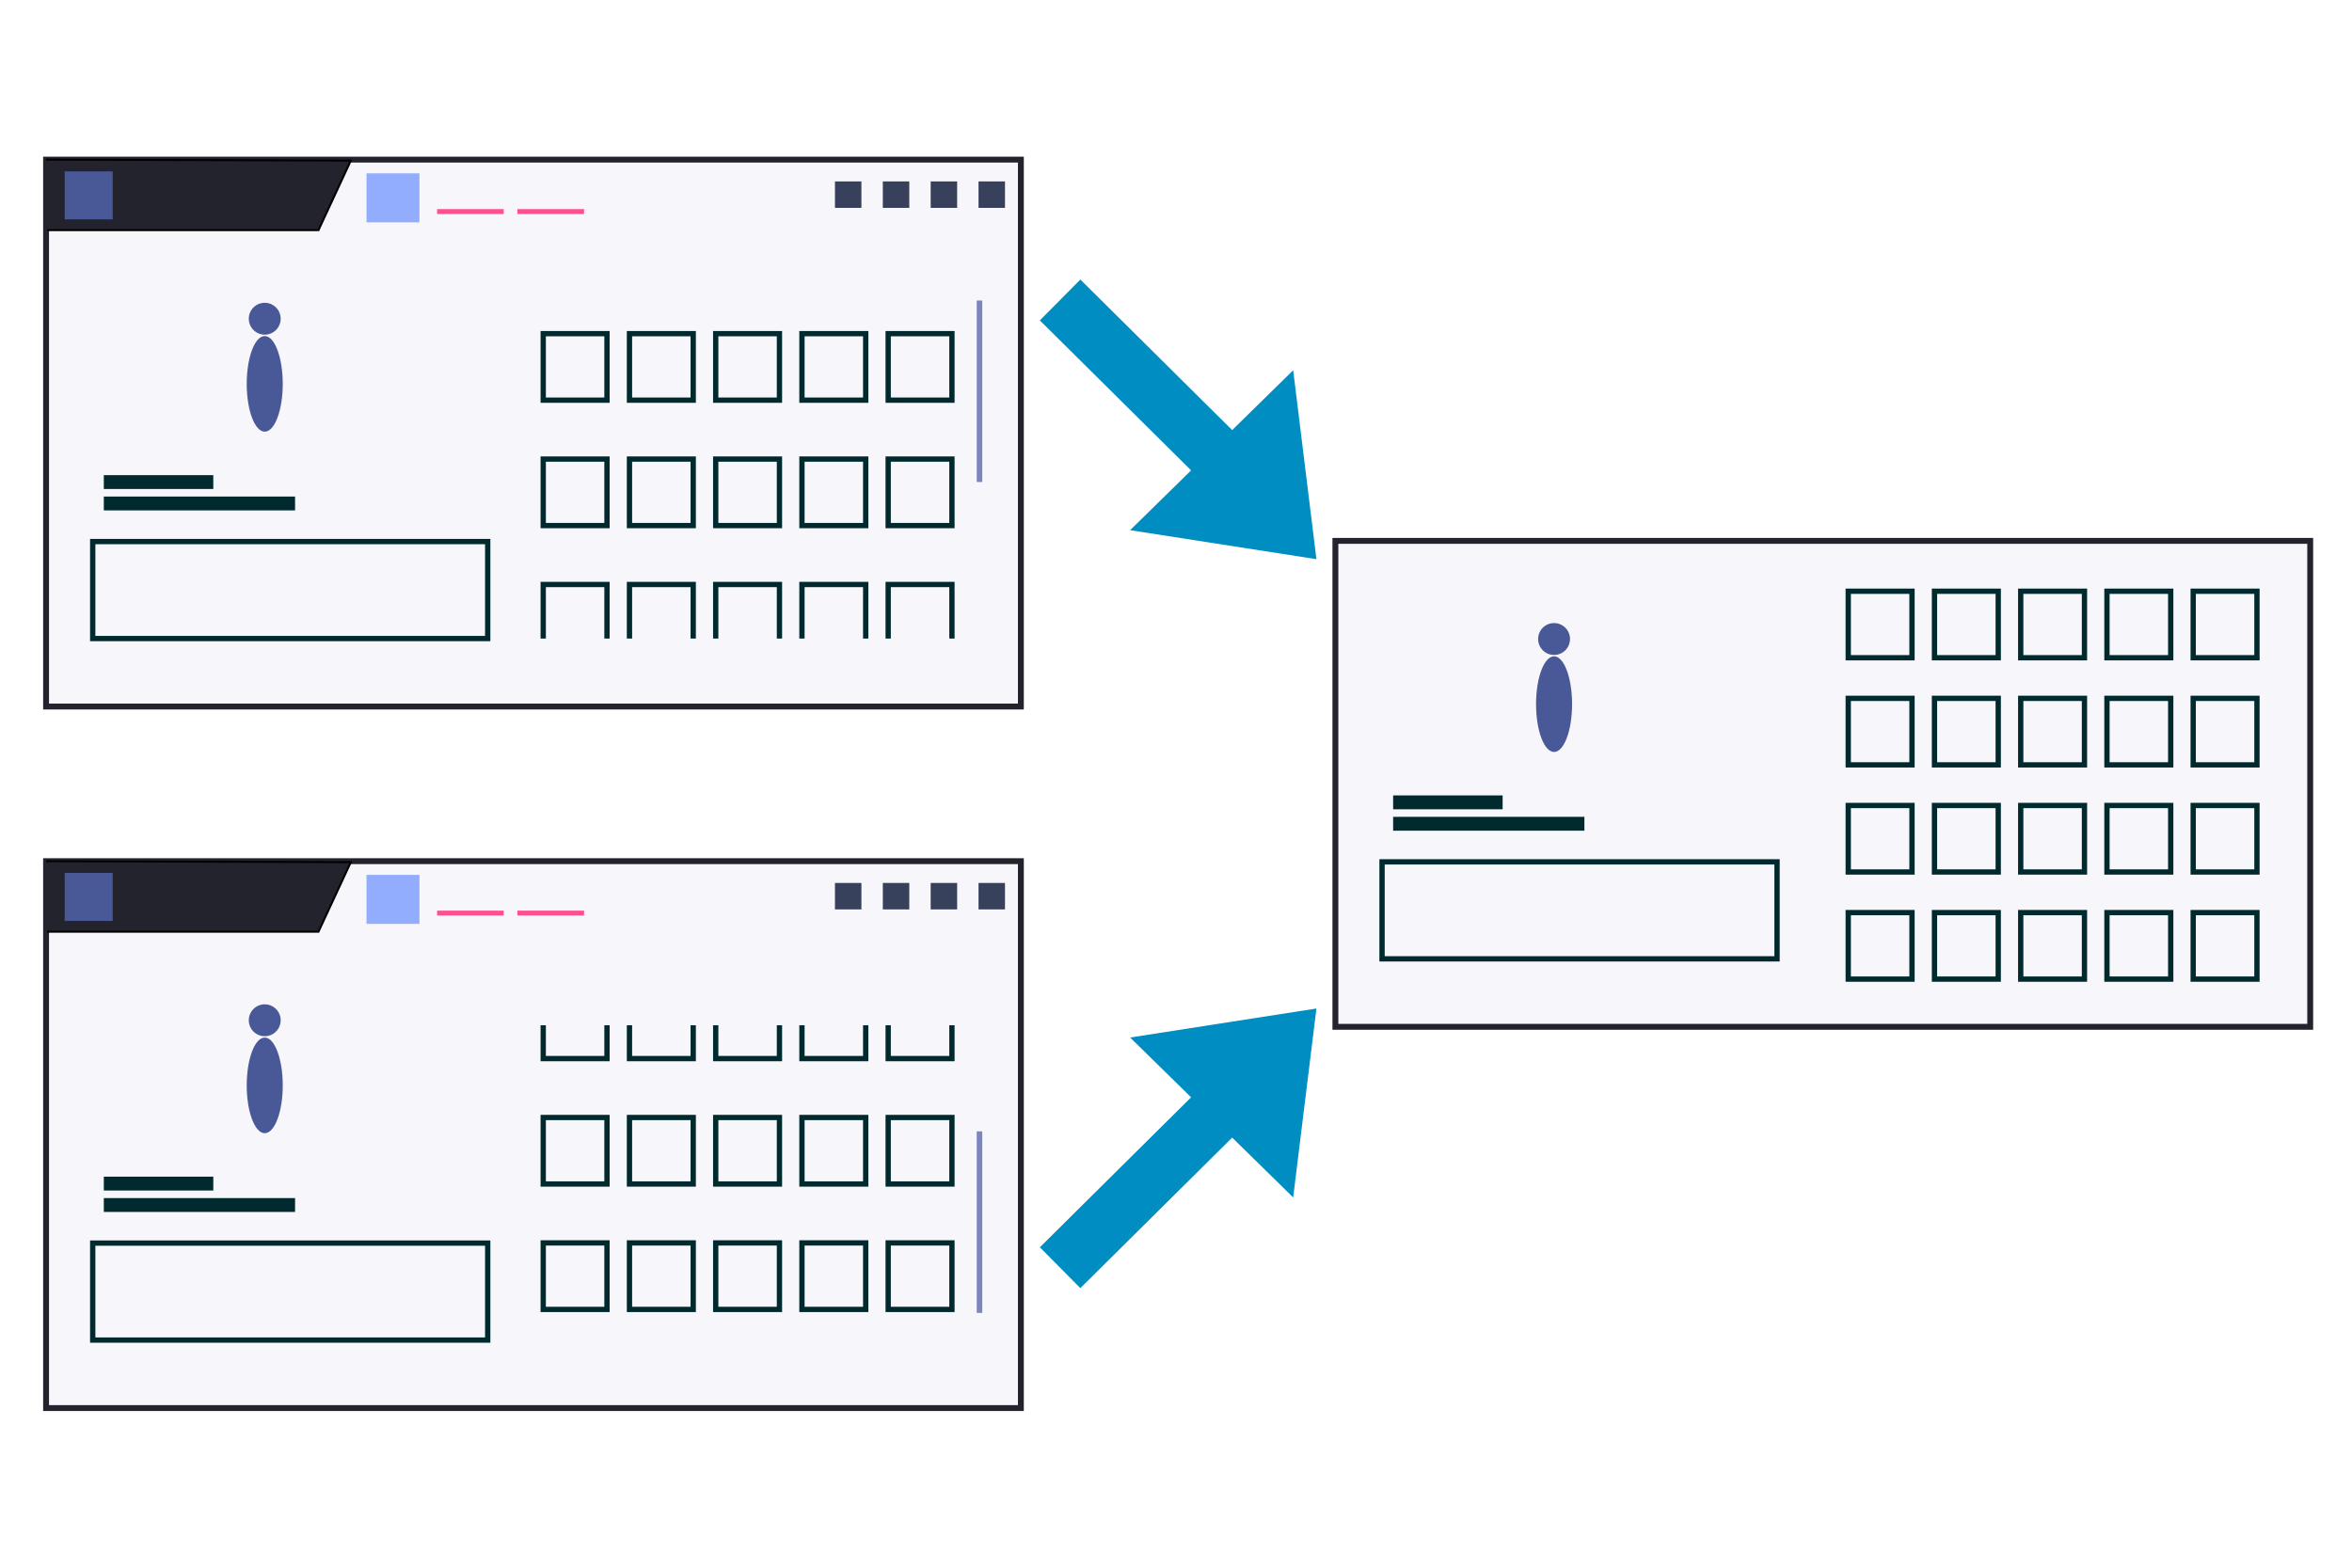
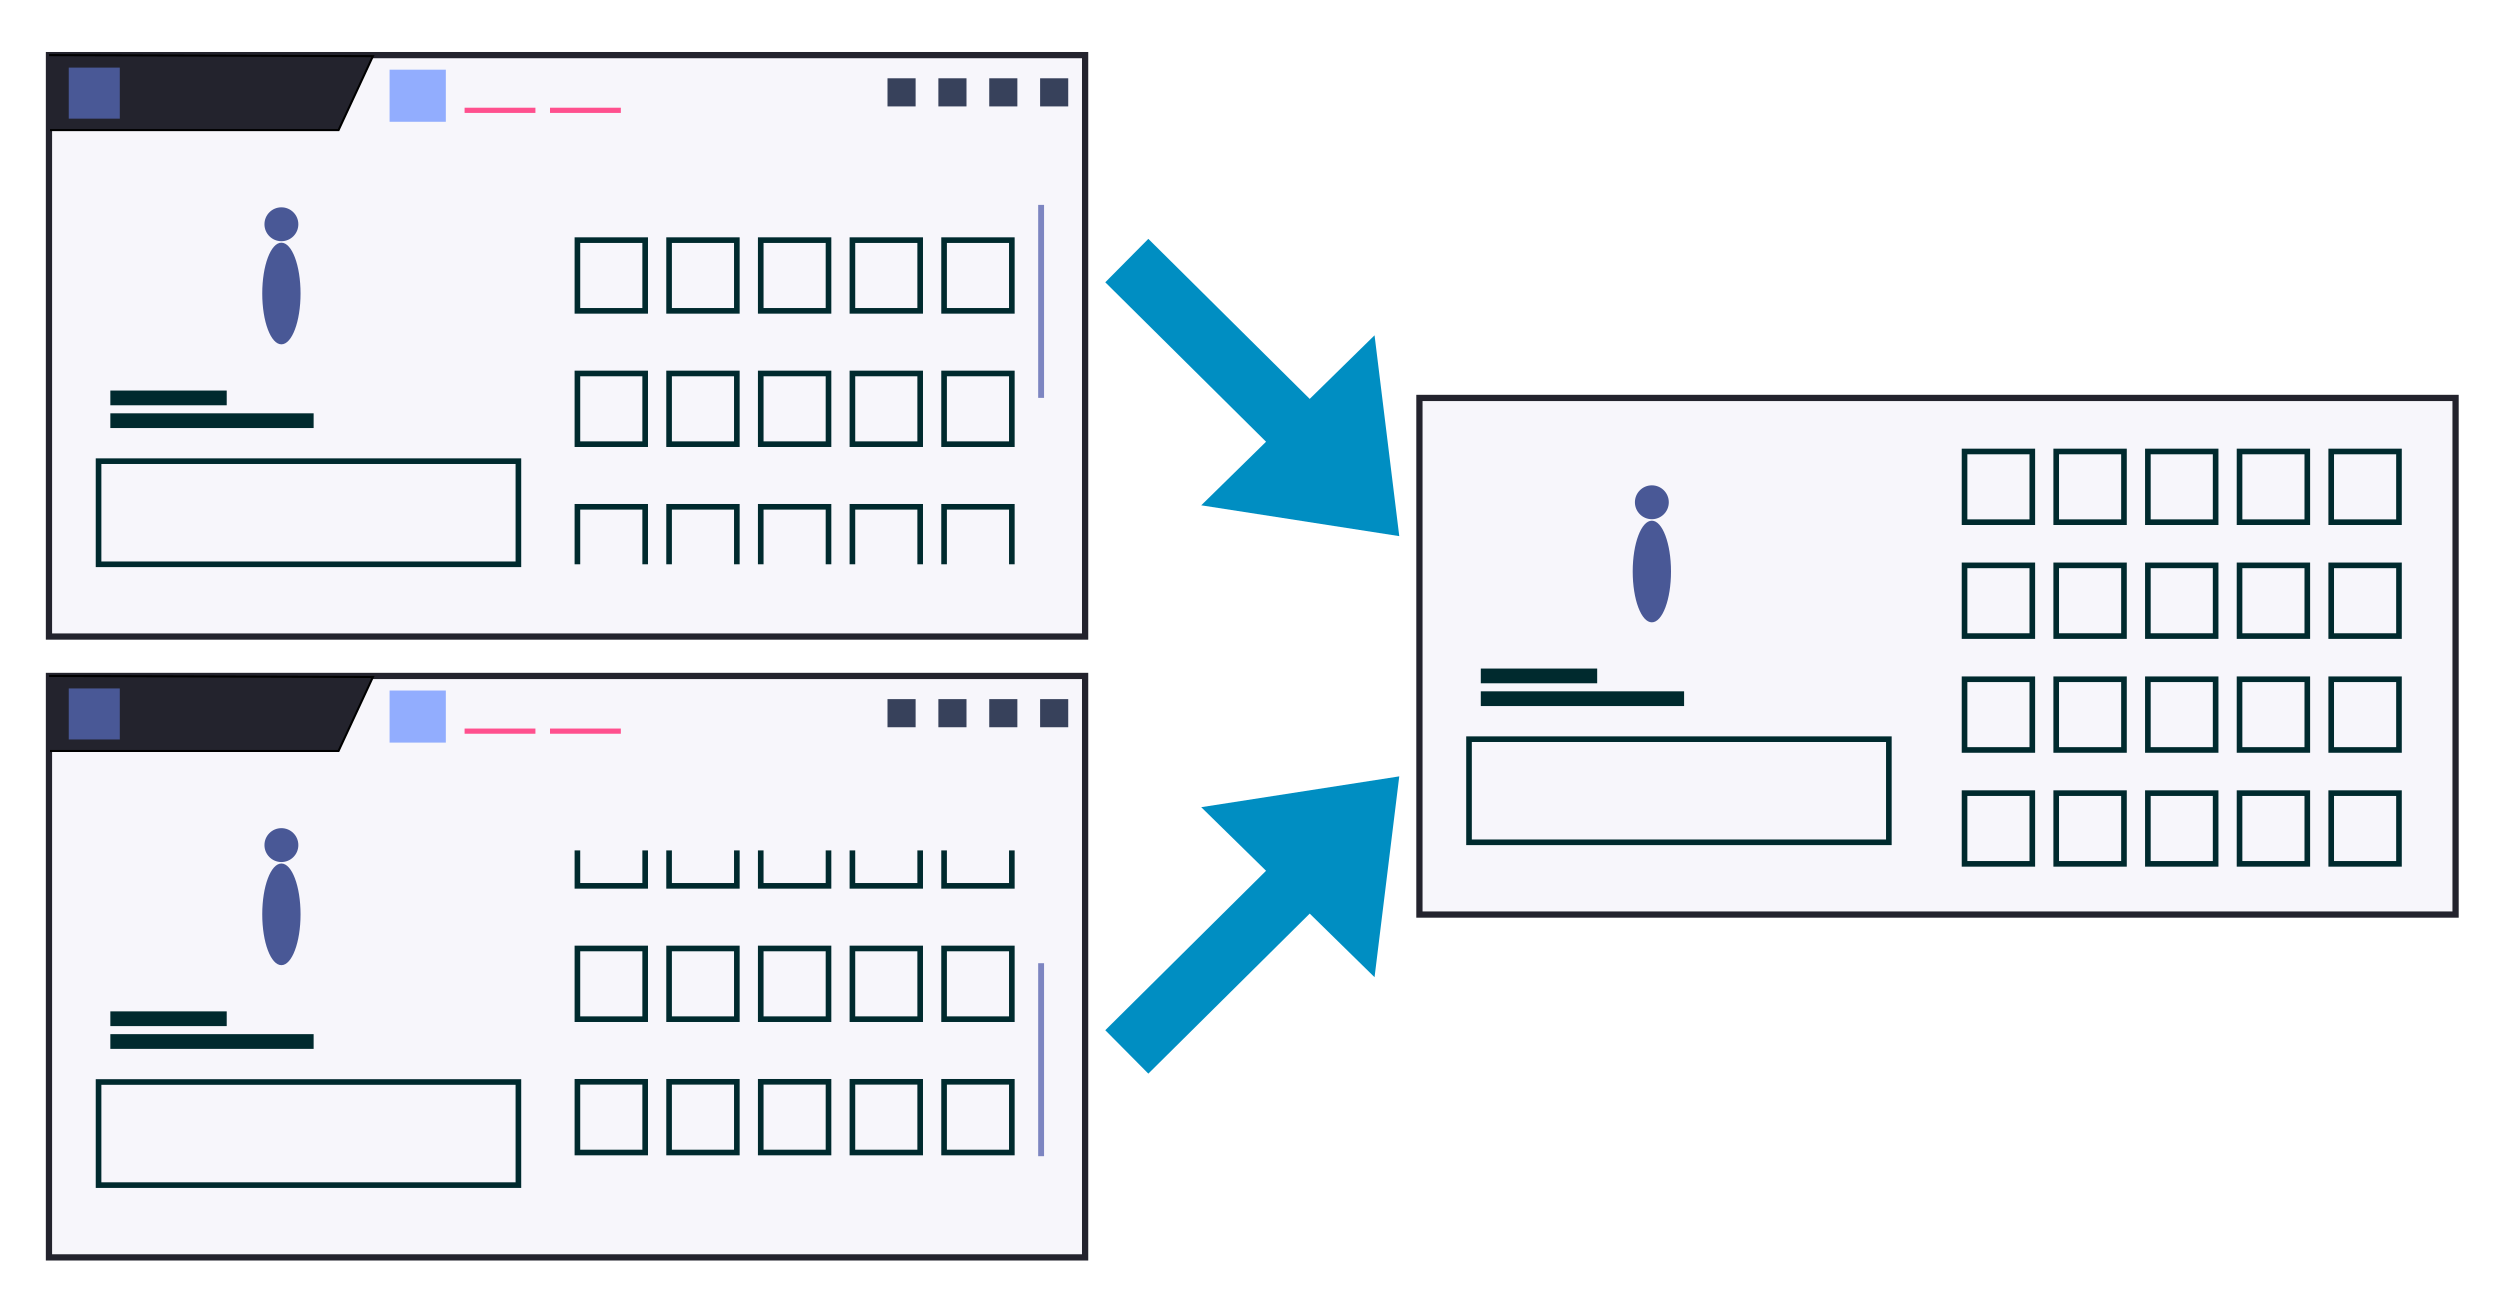
- <svg xmlns="http://www.w3.org/2000/svg" width="1200" height="800" viewBox="0 0 317.5 211.667" version="1.1" id="svg8">
+ <svg xmlns="http://www.w3.org/2000/svg" width="1200" height="630" viewBox="0 0 317.5 166.688" version="1.1" id="svg8">
  <defs id="defs2" />
  <g id="layer1">
-     <g id="g3020" transform="translate(0,-12.31553)">
-       <g id="g1199" transform="translate(1.852083,-17.4625)">
+     <g id="g1083" transform="translate(0,3.439599)">
+       <g id="g1199" transform="translate(1.852083,-47.76971)">
        <rect style="opacity:1;fill:#f7f6fb;fill-opacity:1;stroke:#23232d;stroke-width:0.794;stroke-miterlimit:4;stroke-dasharray:none;stroke-opacity:1" id="rect24" width="131.592" height="73.844" x="4.366" y="51.329" />
        <path style="fill:#23232d;fill-opacity:1;stroke:#000000;stroke-width:0.265px;stroke-linecap:butt;stroke-linejoin:miter;stroke-opacity:1" d="m 4.366,51.329 41.143,0.132 -4.366,9.393 H 4.498" id="path849" />
        <rect style="opacity:1;fill:#495896;fill-opacity:1;stroke:#23232d;stroke-width:0.794;stroke-miterlimit:4;stroke-dasharray:none;stroke-opacity:1" id="rect863" width="7.276" height="7.276" x="6.482" y="52.52" />
        <rect style="opacity:1;fill:#37415b;fill-opacity:1;stroke:none;stroke-width:0.794;stroke-miterlimit:4;stroke-dasharray:none;stroke-opacity:1" id="rect865" width="3.572" height="3.572" x="110.86" y="54.273" />
        <rect style="fill:#37415b;fill-opacity:1;stroke:none;stroke-width:0.794;stroke-miterlimit:4;stroke-dasharray:none;stroke-opacity:1" id="rect865-2" width="3.572" height="3.572" x="117.321" y="54.273" />
        <rect style="fill:#37415b;fill-opacity:1;stroke:none;stroke-width:0.794;stroke-miterlimit:4;stroke-dasharray:none;stroke-opacity:1" id="rect865-3" width="3.572" height="3.572" x="123.781" y="54.273" />
        <rect style="fill:#37415b;fill-opacity:1;stroke:none;stroke-width:0.794;stroke-miterlimit:4;stroke-dasharray:none;stroke-opacity:1" id="rect865-5" width="3.572" height="3.572" x="130.241" y="54.273" />
        <rect style="opacity:1;fill:#92adfe;fill-opacity:1;stroke:none;stroke-width:0.794;stroke-miterlimit:4;stroke-dasharray:none;stroke-opacity:1" id="rect905" width="7.144" height="6.615" x="47.625" y="53.181" />
        <rect style="opacity:1;fill:#ff508e;fill-opacity:1;stroke:none;stroke-width:0.794;stroke-miterlimit:4;stroke-dasharray:none;stroke-opacity:1" id="rect907" width="8.996" height="0.661" x="57.15" y="58.01" />
        <rect style="fill:#ff508e;fill-opacity:1;stroke:none;stroke-width:0.794;stroke-miterlimit:4;stroke-dasharray:none;stroke-opacity:1" id="rect907-3" width="8.996" height="0.661" x="67.998" y="58.01" />
        <circle style="opacity:1;fill:#495896;fill-opacity:1;stroke:none;stroke-width:0.794;stroke-miterlimit:4;stroke-dasharray:none;stroke-opacity:1" id="path931" cx="33.885" cy="72.812" r="2.152" />
        <ellipse style="opacity:1;fill:#495896;fill-opacity:1;stroke:none;stroke-width:0.794;stroke-miterlimit:4;stroke-dasharray:none;stroke-opacity:1" id="path933" cx="33.885" cy="81.606" rx="2.432" ry="6.455" />
        <rect style="opacity:1;fill:#7d85c1;fill-opacity:1;stroke:none;stroke-width:0.794;stroke-miterlimit:4;stroke-dasharray:none;stroke-opacity:1" id="rect935" width="0.748" height="24.509" x="129.995" y="70.351" />
        <rect style="fill:none;fill-opacity:1;stroke:#002a2e;stroke-width:0.714;stroke-miterlimit:4;stroke-dasharray:none;stroke-opacity:1" id="rect929-1" width="53.32" height="13.096" x="10.664" y="102.899" />
        <rect style="opacity:1;fill:#002a2e;fill-opacity:1;stroke:none;stroke-width:0.794;stroke-miterlimit:4;stroke-dasharray:none;stroke-opacity:1" id="rect1004" width="25.818" height="1.871" x="12.161" y="96.821" />
        <rect style="fill:#002a2e;fill-opacity:1;stroke:none;stroke-width:0.794;stroke-miterlimit:4;stroke-dasharray:none;stroke-opacity:1" id="rect1004-3" width="14.78" height="1.871" x="12.161" y="93.93" />
        <g id="g1066" transform="translate(0,4.7625)">
          <rect style="opacity:1;fill:none;fill-opacity:1;stroke:#002a2e;stroke-width:0.714;stroke-miterlimit:4;stroke-dasharray:none;stroke-opacity:1" id="rect929" width="8.606" height="8.98" x="83.121" y="70.065" />
          <rect style="opacity:1;fill:none;fill-opacity:1;stroke:#002a2e;stroke-width:0.714;stroke-miterlimit:4;stroke-dasharray:none;stroke-opacity:1" id="rect1053" width="8.606" height="8.98" x="118.046" y="70.065" />
          <rect style="opacity:1;fill:none;fill-opacity:1;stroke:#002a2e;stroke-width:0.714;stroke-miterlimit:4;stroke-dasharray:none;stroke-opacity:1" id="rect1055" width="8.606" height="8.98" x="106.404" y="70.065" />
          <rect style="opacity:1;fill:none;fill-opacity:1;stroke:#002a2e;stroke-width:0.714;stroke-miterlimit:4;stroke-dasharray:none;stroke-opacity:1" id="rect1057" width="8.606" height="8.98" x="94.762" y="70.065" />
          <rect style="opacity:1;fill:none;fill-opacity:1;stroke:#002a2e;stroke-width:0.714;stroke-miterlimit:4;stroke-dasharray:none;stroke-opacity:1" id="rect1059" width="8.606" height="8.98" x="71.479" y="70.065" />
        </g>
        <g id="g1078" transform="translate(0,21.69585)">
          <rect style="opacity:1;fill:none;fill-opacity:1;stroke:#002a2e;stroke-width:0.714;stroke-miterlimit:4;stroke-dasharray:none;stroke-opacity:1" id="rect1068" width="8.606" height="8.98" x="83.121" y="70.065" />
          <rect style="opacity:1;fill:none;fill-opacity:1;stroke:#002a2e;stroke-width:0.714;stroke-miterlimit:4;stroke-dasharray:none;stroke-opacity:1" id="rect1070" width="8.606" height="8.98" x="118.046" y="70.065" />
          <rect style="opacity:1;fill:none;fill-opacity:1;stroke:#002a2e;stroke-width:0.714;stroke-miterlimit:4;stroke-dasharray:none;stroke-opacity:1" id="rect1072" width="8.606" height="8.98" x="106.404" y="70.065" />
          <rect style="opacity:1;fill:none;fill-opacity:1;stroke:#002a2e;stroke-width:0.714;stroke-miterlimit:4;stroke-dasharray:none;stroke-opacity:1" id="rect1074" width="8.606" height="8.98" x="94.762" y="70.065" />
          <rect style="opacity:1;fill:none;fill-opacity:1;stroke:#002a2e;stroke-width:0.714;stroke-miterlimit:4;stroke-dasharray:none;stroke-opacity:1" id="rect1076" width="8.606" height="8.98" x="71.479" y="70.065" />
        </g>
        <g id="g1090" transform="translate(0,38.62918)">
          <rect style="opacity:1;fill:none;fill-opacity:1;stroke:#002a2e;stroke-width:0.714;stroke-miterlimit:4;stroke-dasharray:none;stroke-opacity:1" id="rect1080" width="8.606" height="8.98" x="83.121" y="70.065" />
          <rect style="opacity:1;fill:none;fill-opacity:1;stroke:#002a2e;stroke-width:0.714;stroke-miterlimit:4;stroke-dasharray:none;stroke-opacity:1" id="rect1082" width="8.606" height="8.98" x="118.046" y="70.065" />
          <rect style="opacity:1;fill:none;fill-opacity:1;stroke:#002a2e;stroke-width:0.714;stroke-miterlimit:4;stroke-dasharray:none;stroke-opacity:1" id="rect1084" width="8.606" height="8.98" x="106.404" y="70.065" />
          <rect style="opacity:1;fill:none;fill-opacity:1;stroke:#002a2e;stroke-width:0.714;stroke-miterlimit:4;stroke-dasharray:none;stroke-opacity:1" id="rect1086" width="8.606" height="8.98" x="94.762" y="70.065" />
          <rect style="opacity:1;fill:none;fill-opacity:1;stroke:#002a2e;stroke-width:0.714;stroke-miterlimit:4;stroke-dasharray:none;stroke-opacity:1" id="rect1088" width="8.606" height="8.98" x="71.479" y="70.065" />
        </g>
        <rect style="opacity:1;fill:#f7f6fb;fill-opacity:1;stroke:none;stroke-width:0.714;stroke-miterlimit:4;stroke-dasharray:none;stroke-opacity:1" id="rect1092" width="62.113" height="6.174" x="67.913" y="115.995" />
      </g>
-       <g id="g1236" transform="translate(1.852083,-3.704167)">
+       <g id="g1236" transform="translate(1.852083,-49.88638)">
        <rect style="opacity:1;fill:#f7f6fb;fill-opacity:1;stroke:#23232d;stroke-width:0.794;stroke-miterlimit:4;stroke-dasharray:none;stroke-opacity:1" id="rect1094" width="131.592" height="73.844" x="4.366" y="132.292" />
        <path style="fill:#23232d;fill-opacity:1;stroke:#000000;stroke-width:0.265px;stroke-linecap:butt;stroke-linejoin:miter;stroke-opacity:1" d="m 4.366,132.292 41.143,0.132 -4.366,9.393 H 4.498" id="path1096" />
        <rect style="opacity:1;fill:#495896;fill-opacity:1;stroke:#23232d;stroke-width:0.794;stroke-miterlimit:4;stroke-dasharray:none;stroke-opacity:1" id="rect1098" width="7.276" height="7.276" x="6.482" y="133.482" />
        <rect style="opacity:1;fill:#37415b;fill-opacity:1;stroke:none;stroke-width:0.794;stroke-miterlimit:4;stroke-dasharray:none;stroke-opacity:1" id="rect1100" width="3.572" height="3.572" x="110.86" y="135.235" />
        <rect style="fill:#37415b;fill-opacity:1;stroke:none;stroke-width:0.794;stroke-miterlimit:4;stroke-dasharray:none;stroke-opacity:1" id="rect1102" width="3.572" height="3.572" x="117.321" y="135.235" />
        <rect style="fill:#37415b;fill-opacity:1;stroke:none;stroke-width:0.794;stroke-miterlimit:4;stroke-dasharray:none;stroke-opacity:1" id="rect1104" width="3.572" height="3.572" x="123.781" y="135.235" />
        <rect style="fill:#37415b;fill-opacity:1;stroke:none;stroke-width:0.794;stroke-miterlimit:4;stroke-dasharray:none;stroke-opacity:1" id="rect1106" width="3.572" height="3.572" x="130.241" y="135.235" />
        <rect style="opacity:1;fill:#92adfe;fill-opacity:1;stroke:none;stroke-width:0.794;stroke-miterlimit:4;stroke-dasharray:none;stroke-opacity:1" id="rect1108" width="7.144" height="6.615" x="47.625" y="134.144" />
        <rect style="opacity:1;fill:#ff508e;fill-opacity:1;stroke:none;stroke-width:0.794;stroke-miterlimit:4;stroke-dasharray:none;stroke-opacity:1" id="rect1110" width="8.996" height="0.661" x="57.15" y="138.972" />
        <rect style="fill:#ff508e;fill-opacity:1;stroke:none;stroke-width:0.794;stroke-miterlimit:4;stroke-dasharray:none;stroke-opacity:1" id="rect1112" width="8.996" height="0.661" x="67.998" y="138.972" />
        <circle style="opacity:1;fill:#495896;fill-opacity:1;stroke:none;stroke-width:0.794;stroke-miterlimit:4;stroke-dasharray:none;stroke-opacity:1" id="circle1114" cx="33.885" cy="153.775" r="2.152" />
        <ellipse style="opacity:1;fill:#495896;fill-opacity:1;stroke:none;stroke-width:0.794;stroke-miterlimit:4;stroke-dasharray:none;stroke-opacity:1" id="ellipse1116" cx="33.885" cy="162.568" rx="2.432" ry="6.455" />
        <rect style="opacity:1;fill:#7d85c1;fill-opacity:1;stroke:none;stroke-width:0.794;stroke-miterlimit:4;stroke-dasharray:none;stroke-opacity:1" id="rect1118" width="0.748" height="24.509" x="129.995" y="168.775" />
        <rect style="fill:none;fill-opacity:1;stroke:#002a2e;stroke-width:0.714;stroke-miterlimit:4;stroke-dasharray:none;stroke-opacity:1" id="rect1120" width="53.32" height="13.096" x="10.664" y="183.861" />
        <rect style="opacity:1;fill:#002a2e;fill-opacity:1;stroke:none;stroke-width:0.794;stroke-miterlimit:4;stroke-dasharray:none;stroke-opacity:1" id="rect1122" width="25.818" height="1.871" x="12.161" y="177.783" />
        <rect style="fill:#002a2e;fill-opacity:1;stroke:none;stroke-width:0.794;stroke-miterlimit:4;stroke-dasharray:none;stroke-opacity:1" id="rect1124" width="14.78" height="1.871" x="12.161" y="174.891" />
        <g id="g1136" transform="translate(0,79.90421)">
          <rect style="opacity:1;fill:none;fill-opacity:1;stroke:#002a2e;stroke-width:0.714;stroke-miterlimit:4;stroke-dasharray:none;stroke-opacity:1" id="rect1126" width="8.606" height="8.98" x="83.121" y="70.065" />
          <rect style="opacity:1;fill:none;fill-opacity:1;stroke:#002a2e;stroke-width:0.714;stroke-miterlimit:4;stroke-dasharray:none;stroke-opacity:1" id="rect1128" width="8.606" height="8.98" x="118.046" y="70.065" />
          <rect style="opacity:1;fill:none;fill-opacity:1;stroke:#002a2e;stroke-width:0.714;stroke-miterlimit:4;stroke-dasharray:none;stroke-opacity:1" id="rect1130" width="8.606" height="8.98" x="106.404" y="70.065" />
          <rect style="opacity:1;fill:none;fill-opacity:1;stroke:#002a2e;stroke-width:0.714;stroke-miterlimit:4;stroke-dasharray:none;stroke-opacity:1" id="rect1132" width="8.606" height="8.98" x="94.762" y="70.065" />
          <rect style="opacity:1;fill:none;fill-opacity:1;stroke:#002a2e;stroke-width:0.714;stroke-miterlimit:4;stroke-dasharray:none;stroke-opacity:1" id="rect1134" width="8.606" height="8.98" x="71.479" y="70.065" />
        </g>
        <g id="g1148" transform="translate(0,96.83756)">
          <rect style="opacity:1;fill:none;fill-opacity:1;stroke:#002a2e;stroke-width:0.714;stroke-miterlimit:4;stroke-dasharray:none;stroke-opacity:1" id="rect1138" width="8.606" height="8.98" x="83.121" y="70.065" />
          <rect style="opacity:1;fill:none;fill-opacity:1;stroke:#002a2e;stroke-width:0.714;stroke-miterlimit:4;stroke-dasharray:none;stroke-opacity:1" id="rect1140" width="8.606" height="8.98" x="118.046" y="70.065" />
          <rect style="opacity:1;fill:none;fill-opacity:1;stroke:#002a2e;stroke-width:0.714;stroke-miterlimit:4;stroke-dasharray:none;stroke-opacity:1" id="rect1142" width="8.606" height="8.98" x="106.404" y="70.065" />
          <rect style="opacity:1;fill:none;fill-opacity:1;stroke:#002a2e;stroke-width:0.714;stroke-miterlimit:4;stroke-dasharray:none;stroke-opacity:1" id="rect1144" width="8.606" height="8.98" x="94.762" y="70.065" />
          <rect style="opacity:1;fill:none;fill-opacity:1;stroke:#002a2e;stroke-width:0.714;stroke-miterlimit:4;stroke-dasharray:none;stroke-opacity:1" id="rect1146" width="8.606" height="8.98" x="71.479" y="70.065" />
        </g>
        <g id="g1160" transform="translate(0,113.771)">
          <rect style="opacity:1;fill:none;fill-opacity:1;stroke:#002a2e;stroke-width:0.714;stroke-miterlimit:4;stroke-dasharray:none;stroke-opacity:1" id="rect1150" width="8.606" height="8.98" x="83.121" y="70.065" />
          <rect style="opacity:1;fill:none;fill-opacity:1;stroke:#002a2e;stroke-width:0.714;stroke-miterlimit:4;stroke-dasharray:none;stroke-opacity:1" id="rect1152" width="8.606" height="8.98" x="118.046" y="70.065" />
          <rect style="opacity:1;fill:none;fill-opacity:1;stroke:#002a2e;stroke-width:0.714;stroke-miterlimit:4;stroke-dasharray:none;stroke-opacity:1" id="rect1154" width="8.606" height="8.98" x="106.404" y="70.065" />
          <rect style="opacity:1;fill:none;fill-opacity:1;stroke:#002a2e;stroke-width:0.714;stroke-miterlimit:4;stroke-dasharray:none;stroke-opacity:1" id="rect1156" width="8.606" height="8.98" x="94.762" y="70.065" />
          <rect style="opacity:1;fill:none;fill-opacity:1;stroke:#002a2e;stroke-width:0.714;stroke-miterlimit:4;stroke-dasharray:none;stroke-opacity:1" id="rect1158" width="8.606" height="8.98" x="71.479" y="70.065" />
        </g>
        <rect style="opacity:1;fill:#f7f6fb;fill-opacity:1;stroke:none;stroke-width:0.714;stroke-miterlimit:4;stroke-dasharray:none;stroke-opacity:1" id="rect1162" width="62.113" height="6.174" x="67.913" y="148.274" />
      </g>
    </g>
-     <g id="g1475" transform="translate(18.52085,-30.5743)">
+     <g id="g1475" transform="translate(18.52085,-53.06389)">
      <rect style="fill:#f7f6fb;fill-opacity:1;stroke:#23232d;stroke-width:0.794;stroke-miterlimit:4;stroke-dasharray:none;stroke-opacity:1" id="rect24-5" width="131.592" height="65.612" x="161.746" y="103.602" />
      <circle style="fill:#495896;fill-opacity:1;stroke:none;stroke-width:0.794;stroke-miterlimit:4;stroke-dasharray:none;stroke-opacity:1" id="path931-9" cx="191.265" cy="116.853" r="2.152" />
      <ellipse style="fill:#495896;fill-opacity:1;stroke:none;stroke-width:0.794;stroke-miterlimit:4;stroke-dasharray:none;stroke-opacity:1" id="path933-8" cx="191.265" cy="125.646" rx="2.432" ry="6.455" />
      <rect style="fill:none;fill-opacity:1;stroke:#002a2e;stroke-width:0.714;stroke-miterlimit:4;stroke-dasharray:none;stroke-opacity:1" id="rect929-1-6" width="53.32" height="13.096" x="168.044" y="146.94" />
      <rect style="fill:#002a2e;fill-opacity:1;stroke:none;stroke-width:0.794;stroke-miterlimit:4;stroke-dasharray:none;stroke-opacity:1" id="rect1004-2" width="25.818" height="1.871" x="169.541" y="140.862" />
      <rect style="fill:#002a2e;fill-opacity:1;stroke:none;stroke-width:0.794;stroke-miterlimit:4;stroke-dasharray:none;stroke-opacity:1" id="rect1004-3-5" width="14.78" height="1.871" x="169.541" y="137.97" />
      <g id="g1066-3" transform="translate(159.4969,54.80046)">
        <rect style="opacity:1;fill:none;fill-opacity:1;stroke:#002a2e;stroke-width:0.714;stroke-miterlimit:4;stroke-dasharray:none;stroke-opacity:1" id="rect929-7" width="8.606" height="8.98" x="83.121" y="70.065" />
        <rect style="opacity:1;fill:none;fill-opacity:1;stroke:#002a2e;stroke-width:0.714;stroke-miterlimit:4;stroke-dasharray:none;stroke-opacity:1" id="rect1053-5" width="8.606" height="8.98" x="118.046" y="70.065" />
        <rect style="opacity:1;fill:none;fill-opacity:1;stroke:#002a2e;stroke-width:0.714;stroke-miterlimit:4;stroke-dasharray:none;stroke-opacity:1" id="rect1055-2" width="8.606" height="8.98" x="106.404" y="70.065" />
        <rect style="opacity:1;fill:none;fill-opacity:1;stroke:#002a2e;stroke-width:0.714;stroke-miterlimit:4;stroke-dasharray:none;stroke-opacity:1" id="rect1057-9" width="8.606" height="8.98" x="94.762" y="70.065" />
        <rect style="opacity:1;fill:none;fill-opacity:1;stroke:#002a2e;stroke-width:0.714;stroke-miterlimit:4;stroke-dasharray:none;stroke-opacity:1" id="rect1059-0" width="8.606" height="8.98" x="71.479" y="70.065" />
      </g>
      <g id="g1078-6" transform="translate(159.4969,69.26437)">
        <rect style="opacity:1;fill:none;fill-opacity:1;stroke:#002a2e;stroke-width:0.714;stroke-miterlimit:4;stroke-dasharray:none;stroke-opacity:1" id="rect1068-0" width="8.606" height="8.98" x="83.121" y="70.065" />
        <rect style="opacity:1;fill:none;fill-opacity:1;stroke:#002a2e;stroke-width:0.714;stroke-miterlimit:4;stroke-dasharray:none;stroke-opacity:1" id="rect1070-6" width="8.606" height="8.98" x="118.046" y="70.065" />
        <rect style="opacity:1;fill:none;fill-opacity:1;stroke:#002a2e;stroke-width:0.714;stroke-miterlimit:4;stroke-dasharray:none;stroke-opacity:1" id="rect1072-6" width="8.606" height="8.98" x="106.404" y="70.065" />
        <rect style="opacity:1;fill:none;fill-opacity:1;stroke:#002a2e;stroke-width:0.714;stroke-miterlimit:4;stroke-dasharray:none;stroke-opacity:1" id="rect1074-4" width="8.606" height="8.98" x="94.762" y="70.065" />
        <rect style="opacity:1;fill:none;fill-opacity:1;stroke:#002a2e;stroke-width:0.714;stroke-miterlimit:4;stroke-dasharray:none;stroke-opacity:1" id="rect1076-5" width="8.606" height="8.98" x="71.479" y="70.065" />
      </g>
      <g id="g1090-0" transform="translate(159.4969,83.72826)">
        <rect style="opacity:1;fill:none;fill-opacity:1;stroke:#002a2e;stroke-width:0.714;stroke-miterlimit:4;stroke-dasharray:none;stroke-opacity:1" id="rect1080-6" width="8.606" height="8.98" x="83.121" y="70.065" />
        <rect style="opacity:1;fill:none;fill-opacity:1;stroke:#002a2e;stroke-width:0.714;stroke-miterlimit:4;stroke-dasharray:none;stroke-opacity:1" id="rect1082-0" width="8.606" height="8.98" x="118.046" y="70.065" />
        <rect style="opacity:1;fill:none;fill-opacity:1;stroke:#002a2e;stroke-width:0.714;stroke-miterlimit:4;stroke-dasharray:none;stroke-opacity:1" id="rect1084-8" width="8.606" height="8.98" x="106.404" y="70.065" />
        <rect style="opacity:1;fill:none;fill-opacity:1;stroke:#002a2e;stroke-width:0.714;stroke-miterlimit:4;stroke-dasharray:none;stroke-opacity:1" id="rect1086-6" width="8.606" height="8.98" x="94.762" y="70.065" />
        <rect style="opacity:1;fill:none;fill-opacity:1;stroke:#002a2e;stroke-width:0.714;stroke-miterlimit:4;stroke-dasharray:none;stroke-opacity:1" id="rect1088-9" width="8.606" height="8.98" x="71.479" y="70.065" />
      </g>
      <g id="g1443" transform="translate(159.4969,40.33656)">
        <rect style="opacity:1;fill:none;fill-opacity:1;stroke:#002a2e;stroke-width:0.714;stroke-miterlimit:4;stroke-dasharray:none;stroke-opacity:1" id="rect1433" width="8.606" height="8.98" x="83.121" y="70.065" />
        <rect style="opacity:1;fill:none;fill-opacity:1;stroke:#002a2e;stroke-width:0.714;stroke-miterlimit:4;stroke-dasharray:none;stroke-opacity:1" id="rect1435" width="8.606" height="8.98" x="118.046" y="70.065" />
        <rect style="opacity:1;fill:none;fill-opacity:1;stroke:#002a2e;stroke-width:0.714;stroke-miterlimit:4;stroke-dasharray:none;stroke-opacity:1" id="rect1437" width="8.606" height="8.98" x="106.404" y="70.065" />
        <rect style="opacity:1;fill:none;fill-opacity:1;stroke:#002a2e;stroke-width:0.714;stroke-miterlimit:4;stroke-dasharray:none;stroke-opacity:1" id="rect1439" width="8.606" height="8.98" x="94.762" y="70.065" />
        <rect style="opacity:1;fill:none;fill-opacity:1;stroke:#002a2e;stroke-width:0.714;stroke-miterlimit:4;stroke-dasharray:none;stroke-opacity:1" id="rect1441" width="8.606" height="8.98" x="71.479" y="70.065" />
      </g>
    </g>
-     <path id="rect1477" style="fill:#008ec2;fill-opacity:1;stroke:none;stroke-width:0.382;stroke-miterlimit:4;stroke-dasharray:none;stroke-opacity:1" d="m 174.568,49.992 -8.234,8.076 -20.496,-20.324 -5.469,5.516 20.42,20.248 -8.234,8.076 25.152,3.914 z" />
-     <path id="path2946" style="fill:#008ec2;fill-opacity:1;stroke:none;stroke-width:0.382;stroke-miterlimit:4;stroke-dasharray:none;stroke-opacity:1" d="m 174.568,161.675 -8.234,-8.076 -20.496,20.324 -5.469,-5.516 20.42,-20.248 -8.234,-8.076 25.152,-3.914 z" />
+     <g id="g1087" transform="translate(0,10.58349)">
+       <path id="rect1477" style="fill:#008ec2;fill-opacity:1;stroke:none;stroke-width:0.382;stroke-miterlimit:4;stroke-dasharray:none;stroke-opacity:1" d="m 174.568,32 -8.234,8.076 -20.496,-20.324 -5.469,5.516 20.42,20.248 -8.234,8.076 25.152,3.914 z" />
+       <path id="path2946" style="fill:#008ec2;fill-opacity:1;stroke:none;stroke-width:0.382;stroke-miterlimit:4;stroke-dasharray:none;stroke-opacity:1" d="m 174.568,113.521 -8.234,-8.076 -20.496,20.324 -5.469,-5.516 20.42,-20.248 -8.234,-8.076 25.152,-3.914 z" />
+     </g>
  </g>
</svg>
